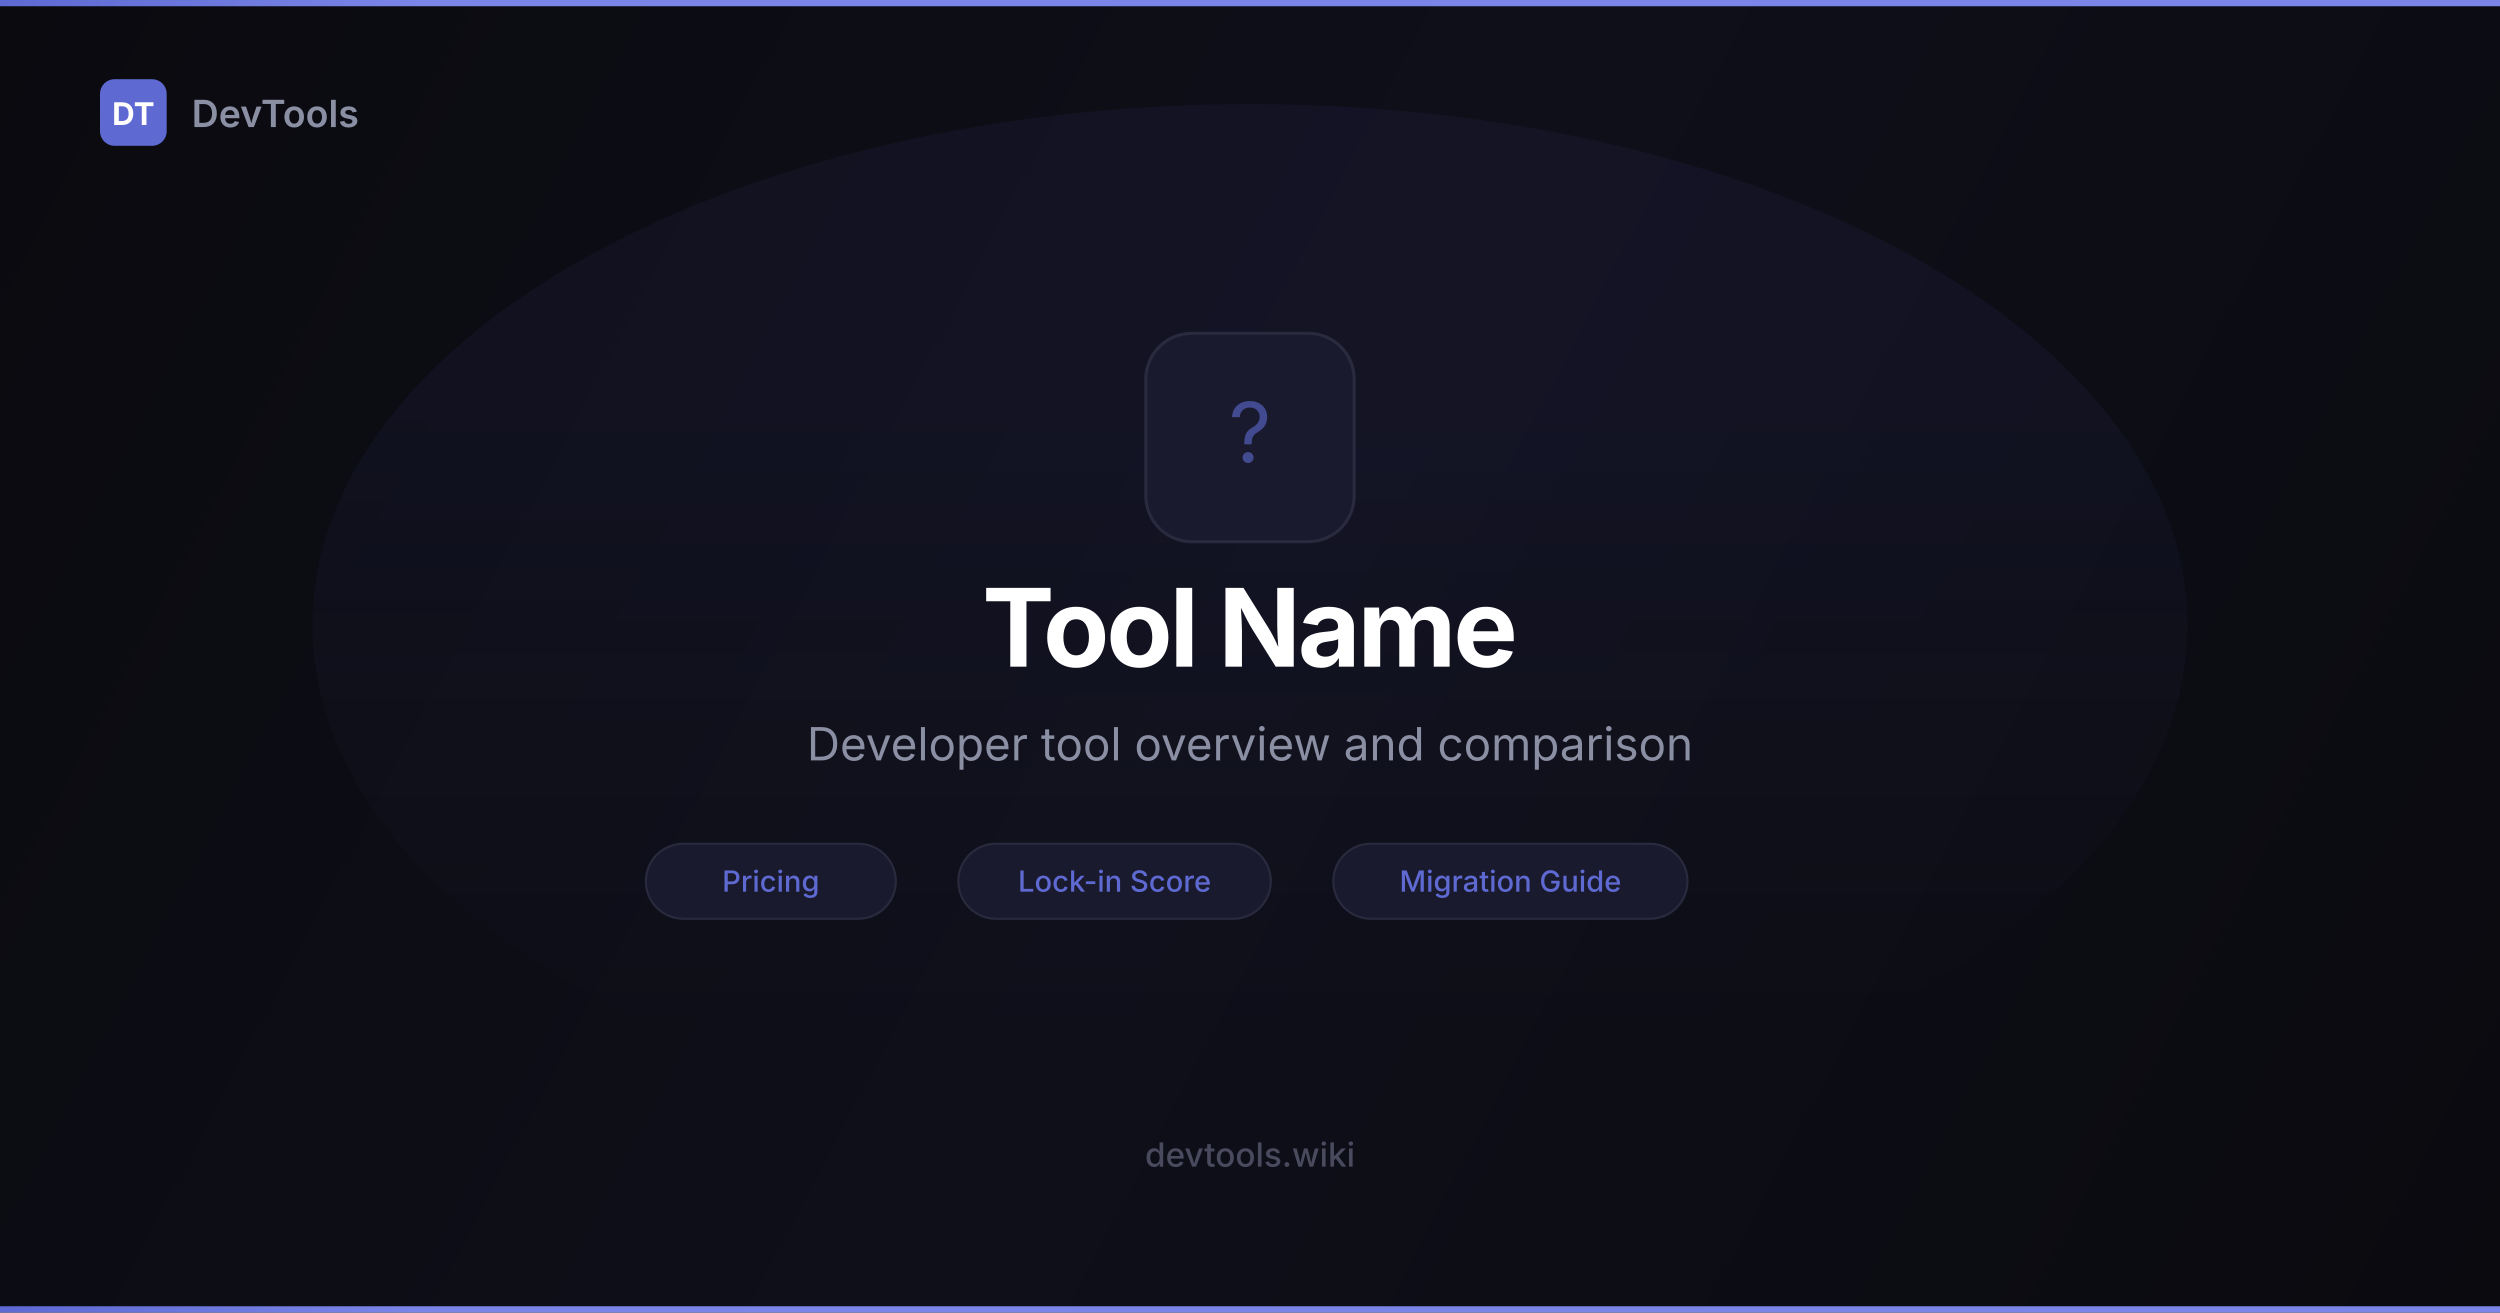
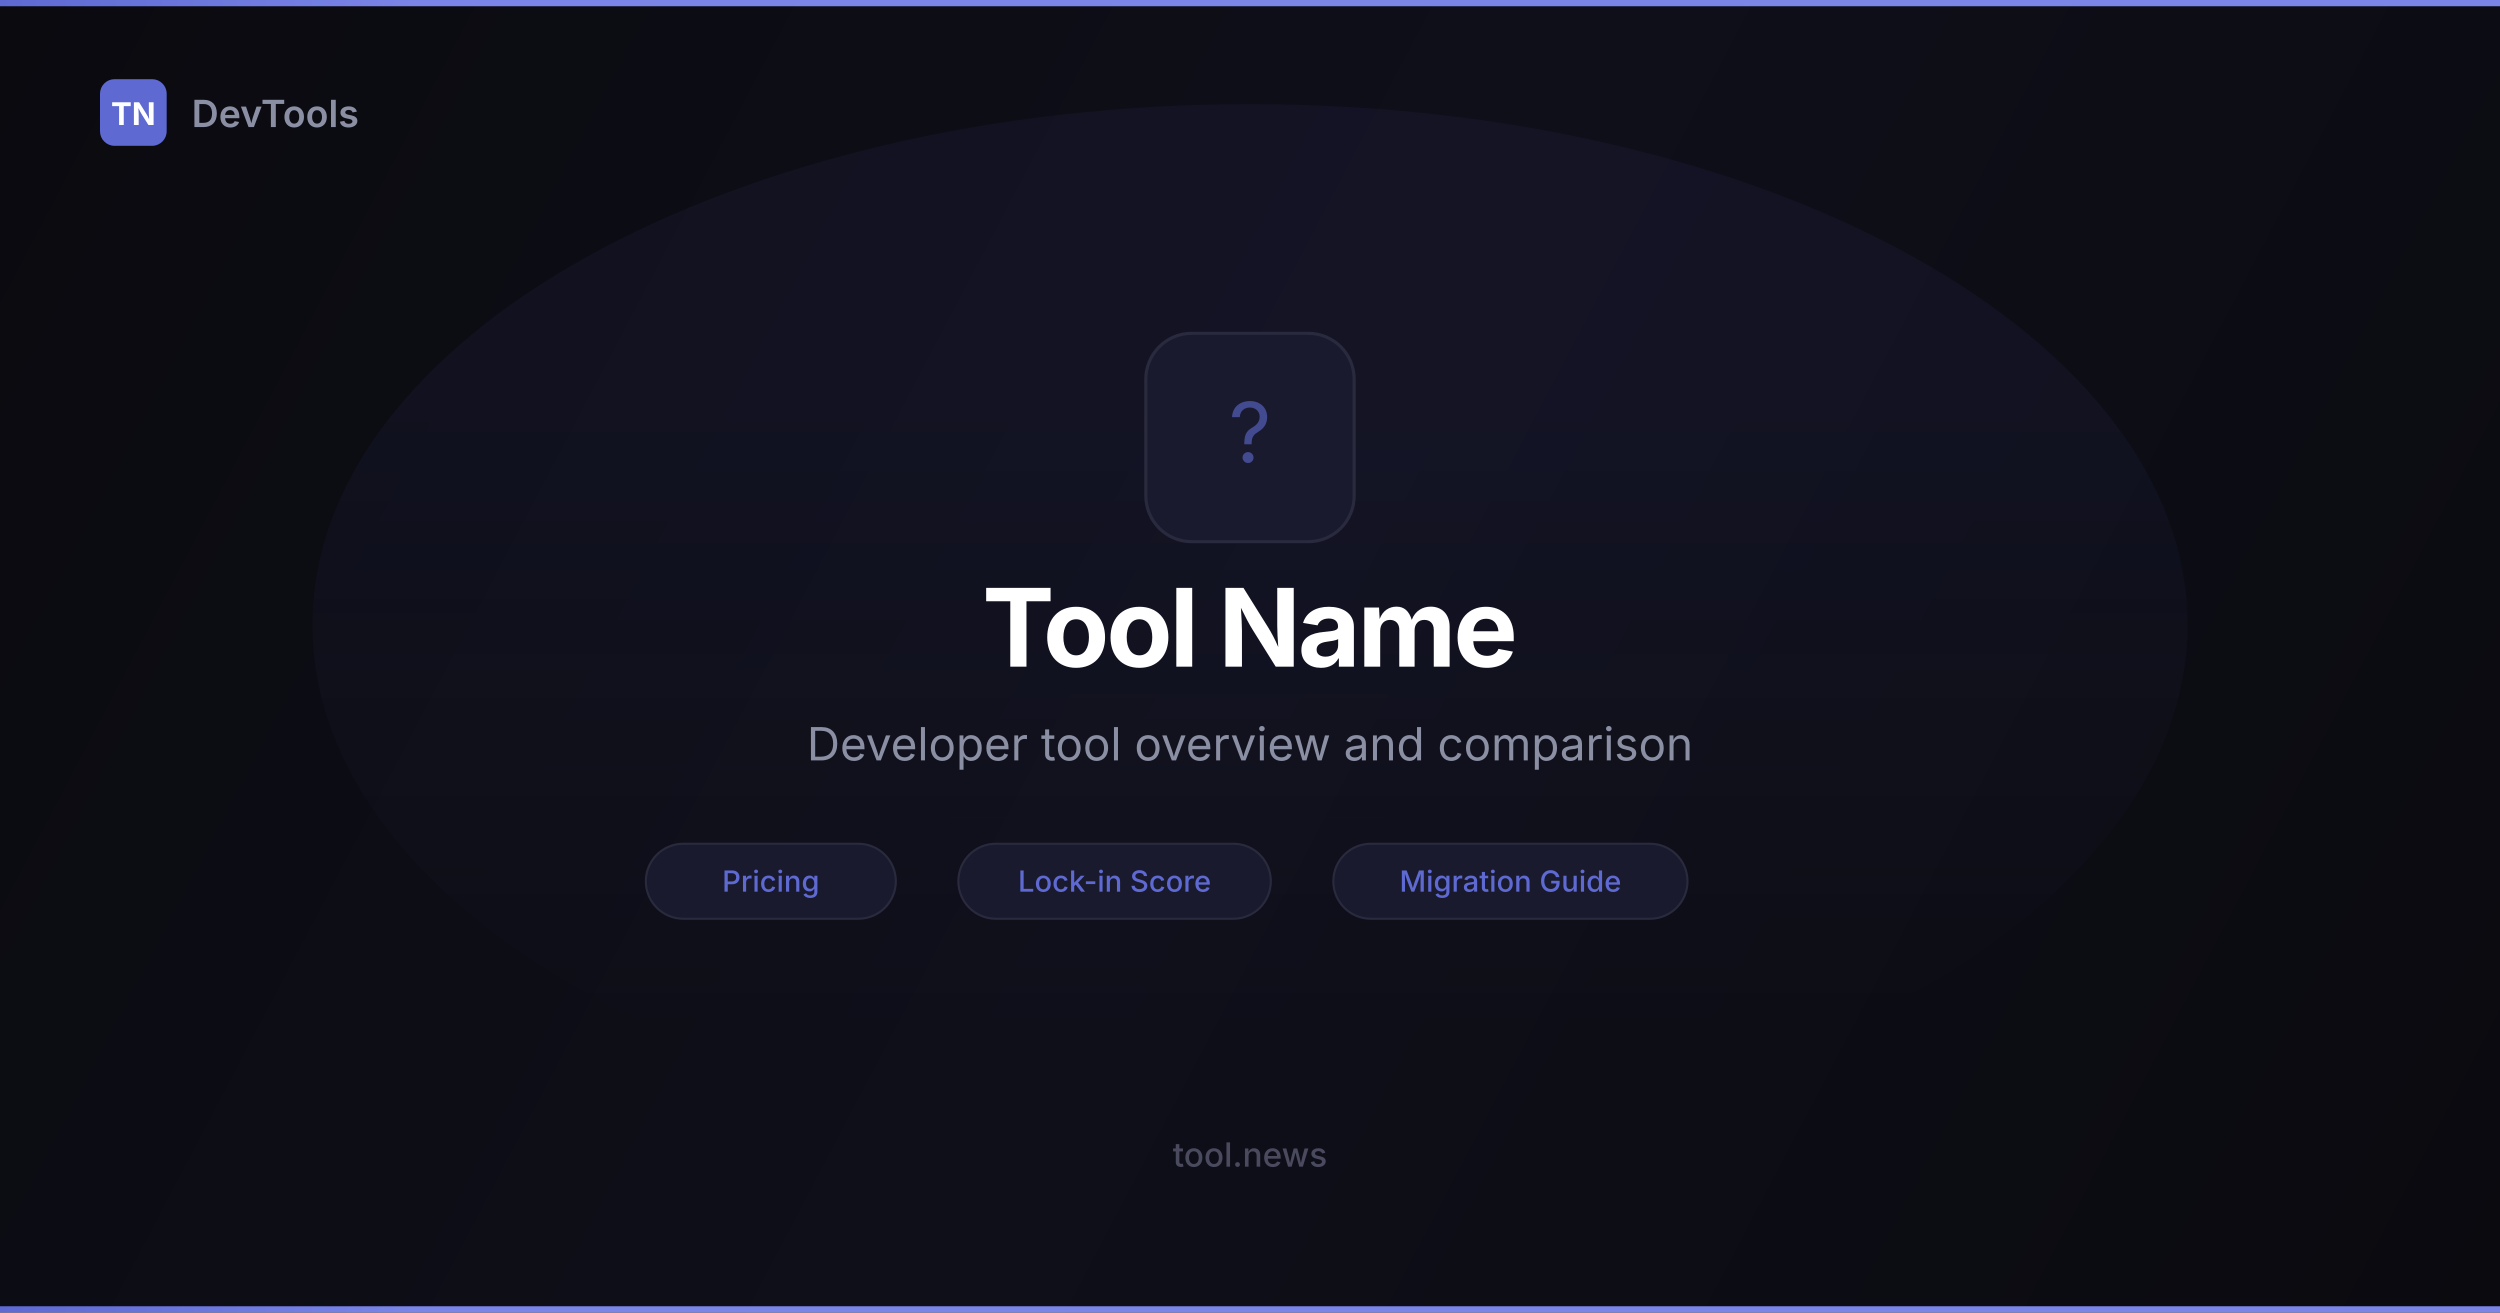
<svg xmlns="http://www.w3.org/2000/svg" width="1200" height="630" viewBox="0 0 1200 630" fill="none">
  <defs>
    <linearGradient id="bg" x1="0" y1="0" x2="1200" y2="630" gradientUnits="userSpaceOnUse">
      <stop offset="0%" stop-color="#0A0A0F" />
      <stop offset="50%" stop-color="#0F0F1A" />
      <stop offset="100%" stop-color="#0A0A0F" />
    </linearGradient>
    <linearGradient id="accent" x1="0" y1="0" x2="200" y2="0" gradientUnits="userSpaceOnUse">
      <stop offset="0%" stop-color="#5E6AD2" />
      <stop offset="100%" stop-color="#7B85E8" />
    </linearGradient>
    <linearGradient id="glow" x1="600" y1="200" x2="600" y2="500" gradientUnits="userSpaceOnUse">
      <stop offset="0%" stop-color="#5E6AD2" stop-opacity="0.06" />
      <stop offset="100%" stop-color="#5E6AD2" stop-opacity="0" />
    </linearGradient>
  </defs>
  <rect width="1200" height="630" fill="url(#bg)" />
  <ellipse cx="600" cy="300" rx="450" ry="250" fill="url(#glow)" />
  <rect x="0" y="0" width="1200" height="3" fill="url(#accent)" />
  <rect x="48" y="38" width="32" height="32" rx="7" fill="#5E6AD2" />
-   <text x="64" y="60" font-family="system-ui, -apple-system, sans-serif" font-size="15" font-weight="700" fill="white" text-anchor="middle">DT</text>
+   <text x="64" y="60" font-family="system-ui, -apple-system, sans-serif" font-size="15" font-weight="700" fill="white" text-anchor="middle">TN</text>
  <text x="92" y="61" font-family="system-ui, -apple-system, sans-serif" font-size="18" font-weight="600" fill="#8B8FA3" text-anchor="start">DevTools</text>
  <rect x="550" y="160" width="100" height="100" rx="22" fill="#1A1A2E" stroke="#2A2A3E" stroke-width="1.5" />
  <text x="600" y="222" font-family="system-ui, -apple-system, sans-serif" font-size="40" fill="#5E6AD2" text-anchor="middle" opacity="0.6">?</text>
  <text x="600" y="320" font-family="system-ui, -apple-system, sans-serif" font-size="52" font-weight="700" fill="white" text-anchor="middle" letter-spacing="-1.5">Tool Name</text>
  <text x="600" y="365" font-family="system-ui, -apple-system, sans-serif" font-size="22" font-weight="400" fill="#8B8FA3" text-anchor="middle">Developer tool overview and comparison</text>
  <g>
    <rect x="310" y="405" width="120" height="36" rx="18" fill="#1A1A2E" stroke="#2A2A3E" stroke-width="1" />
    <text x="370" y="428" font-family="system-ui, -apple-system, sans-serif" font-size="14" font-weight="500" fill="#5E6AD2" text-anchor="middle">Pricing</text>
    <rect x="460" y="405" width="150" height="36" rx="18" fill="#1A1A2E" stroke="#2A2A3E" stroke-width="1" />
    <text x="535" y="428" font-family="system-ui, -apple-system, sans-serif" font-size="14" font-weight="500" fill="#5E6AD2" text-anchor="middle">Lock-in Score</text>
    <rect x="640" y="405" width="170" height="36" rx="18" fill="#1A1A2E" stroke="#2A2A3E" stroke-width="1" />
    <text x="725" y="428" font-family="system-ui, -apple-system, sans-serif" font-size="14" font-weight="500" fill="#5E6AD2" text-anchor="middle">Migration Guide</text>
  </g>
-   <text x="600" y="560" font-family="system-ui, -apple-system, sans-serif" font-size="16" font-weight="500" fill="#4A4A5E" text-anchor="middle">devtools.wiki</text>
+   <text x="600" y="560" font-family="system-ui, -apple-system, sans-serif" font-size="16" font-weight="500" fill="#4A4A5E" text-anchor="middle">tool.news</text>
  <rect x="0" y="627" width="1200" height="3" fill="url(#accent)" />
</svg>
